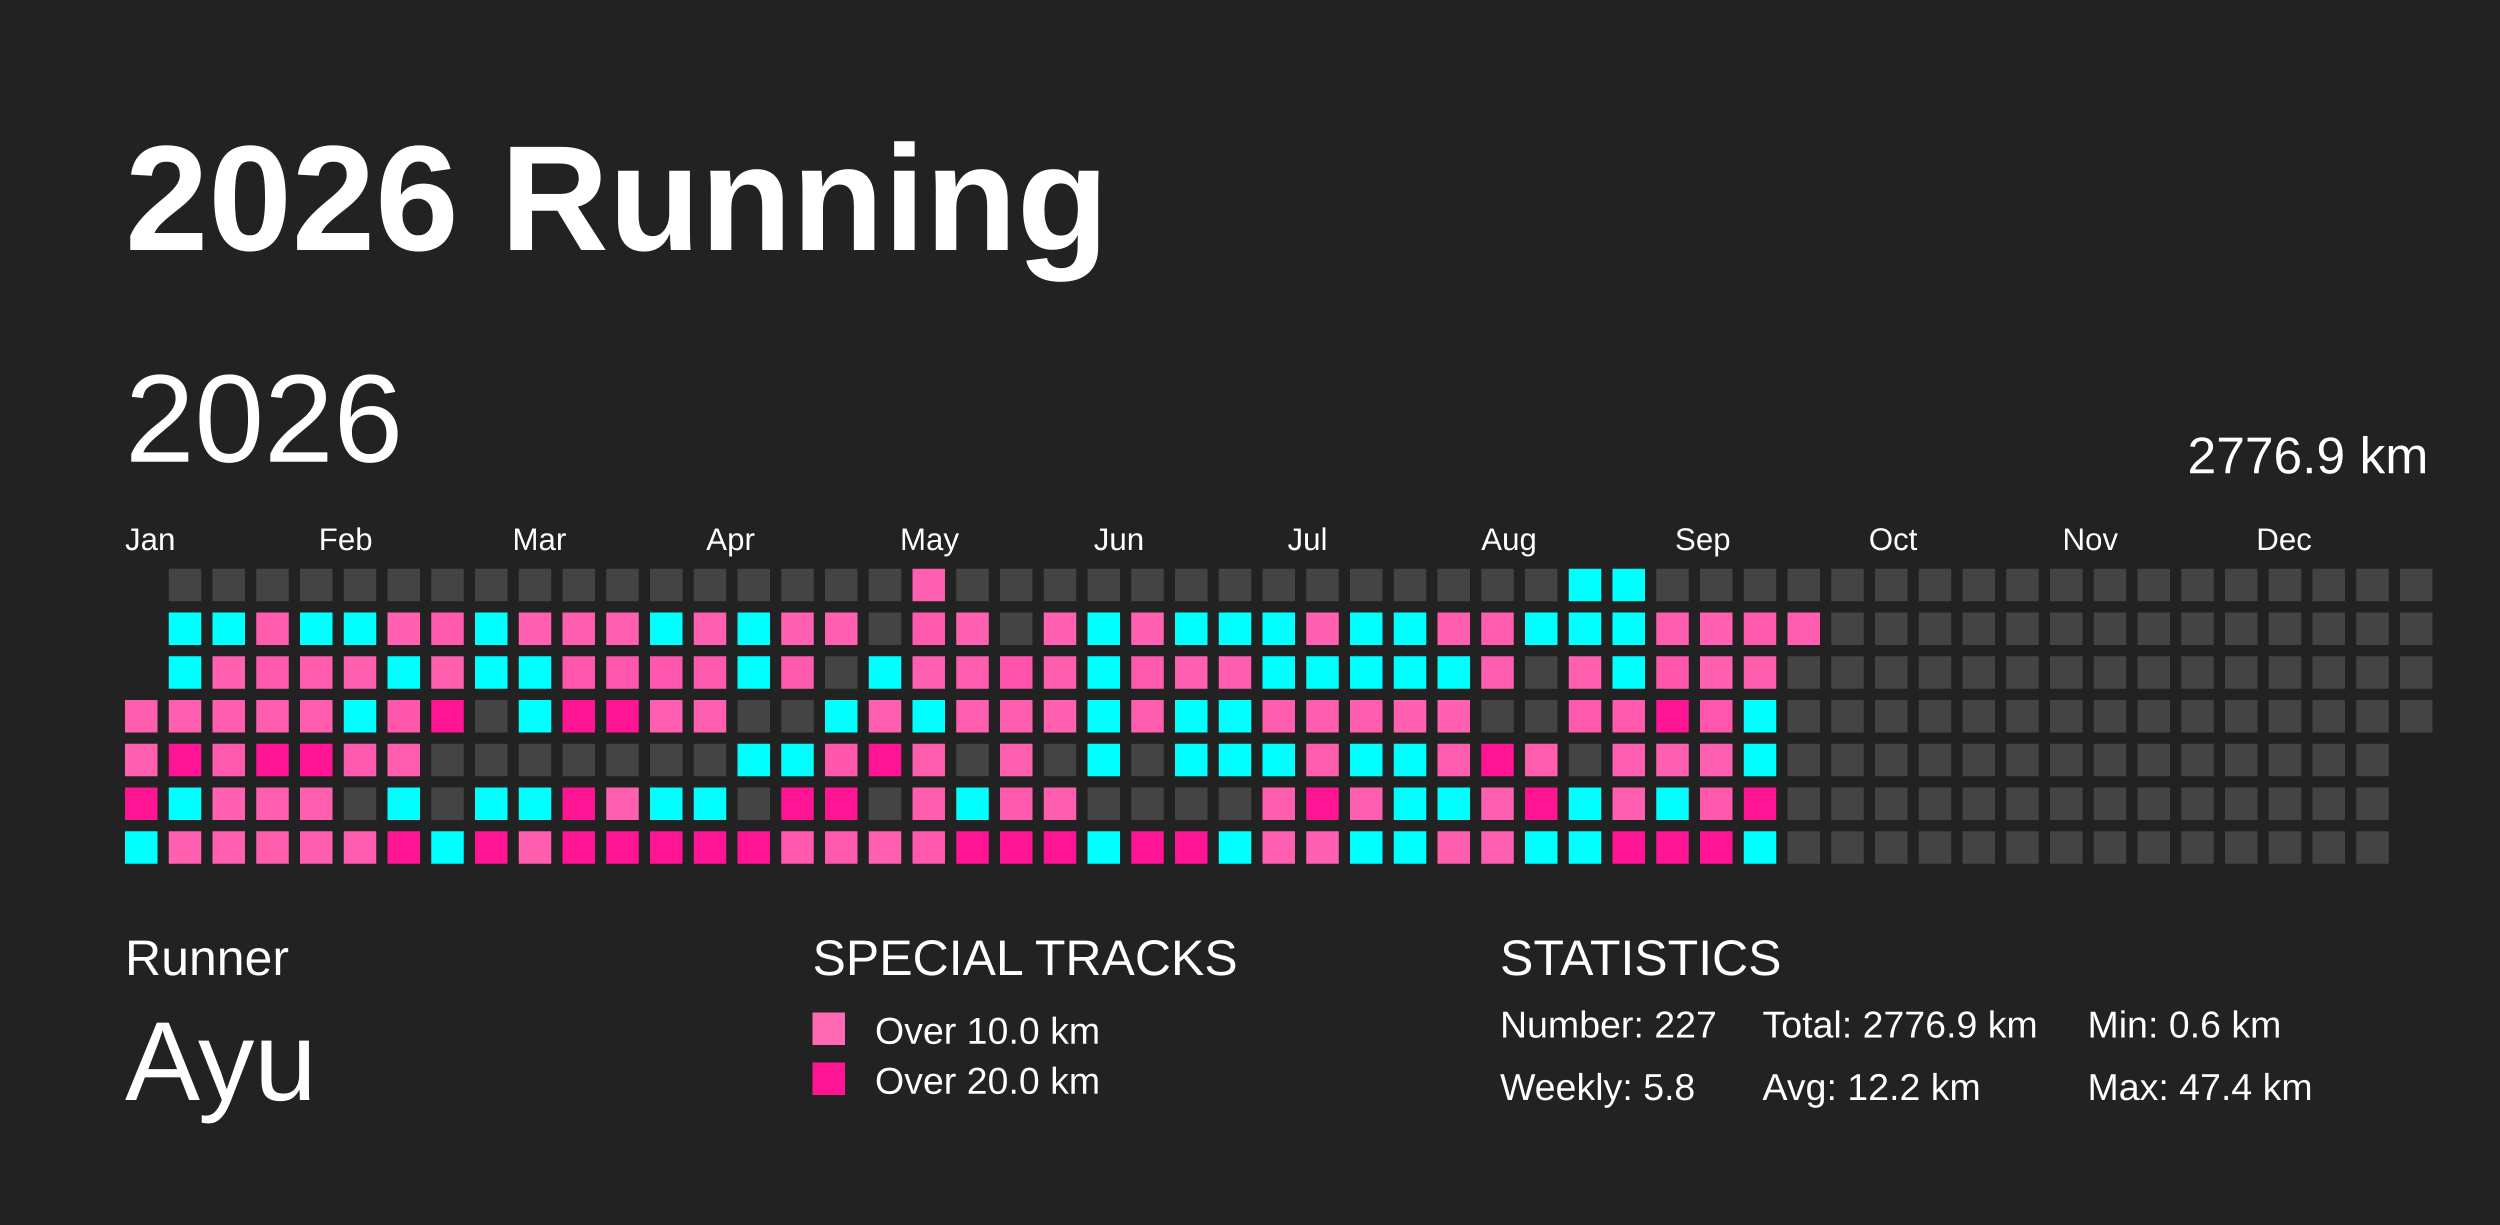
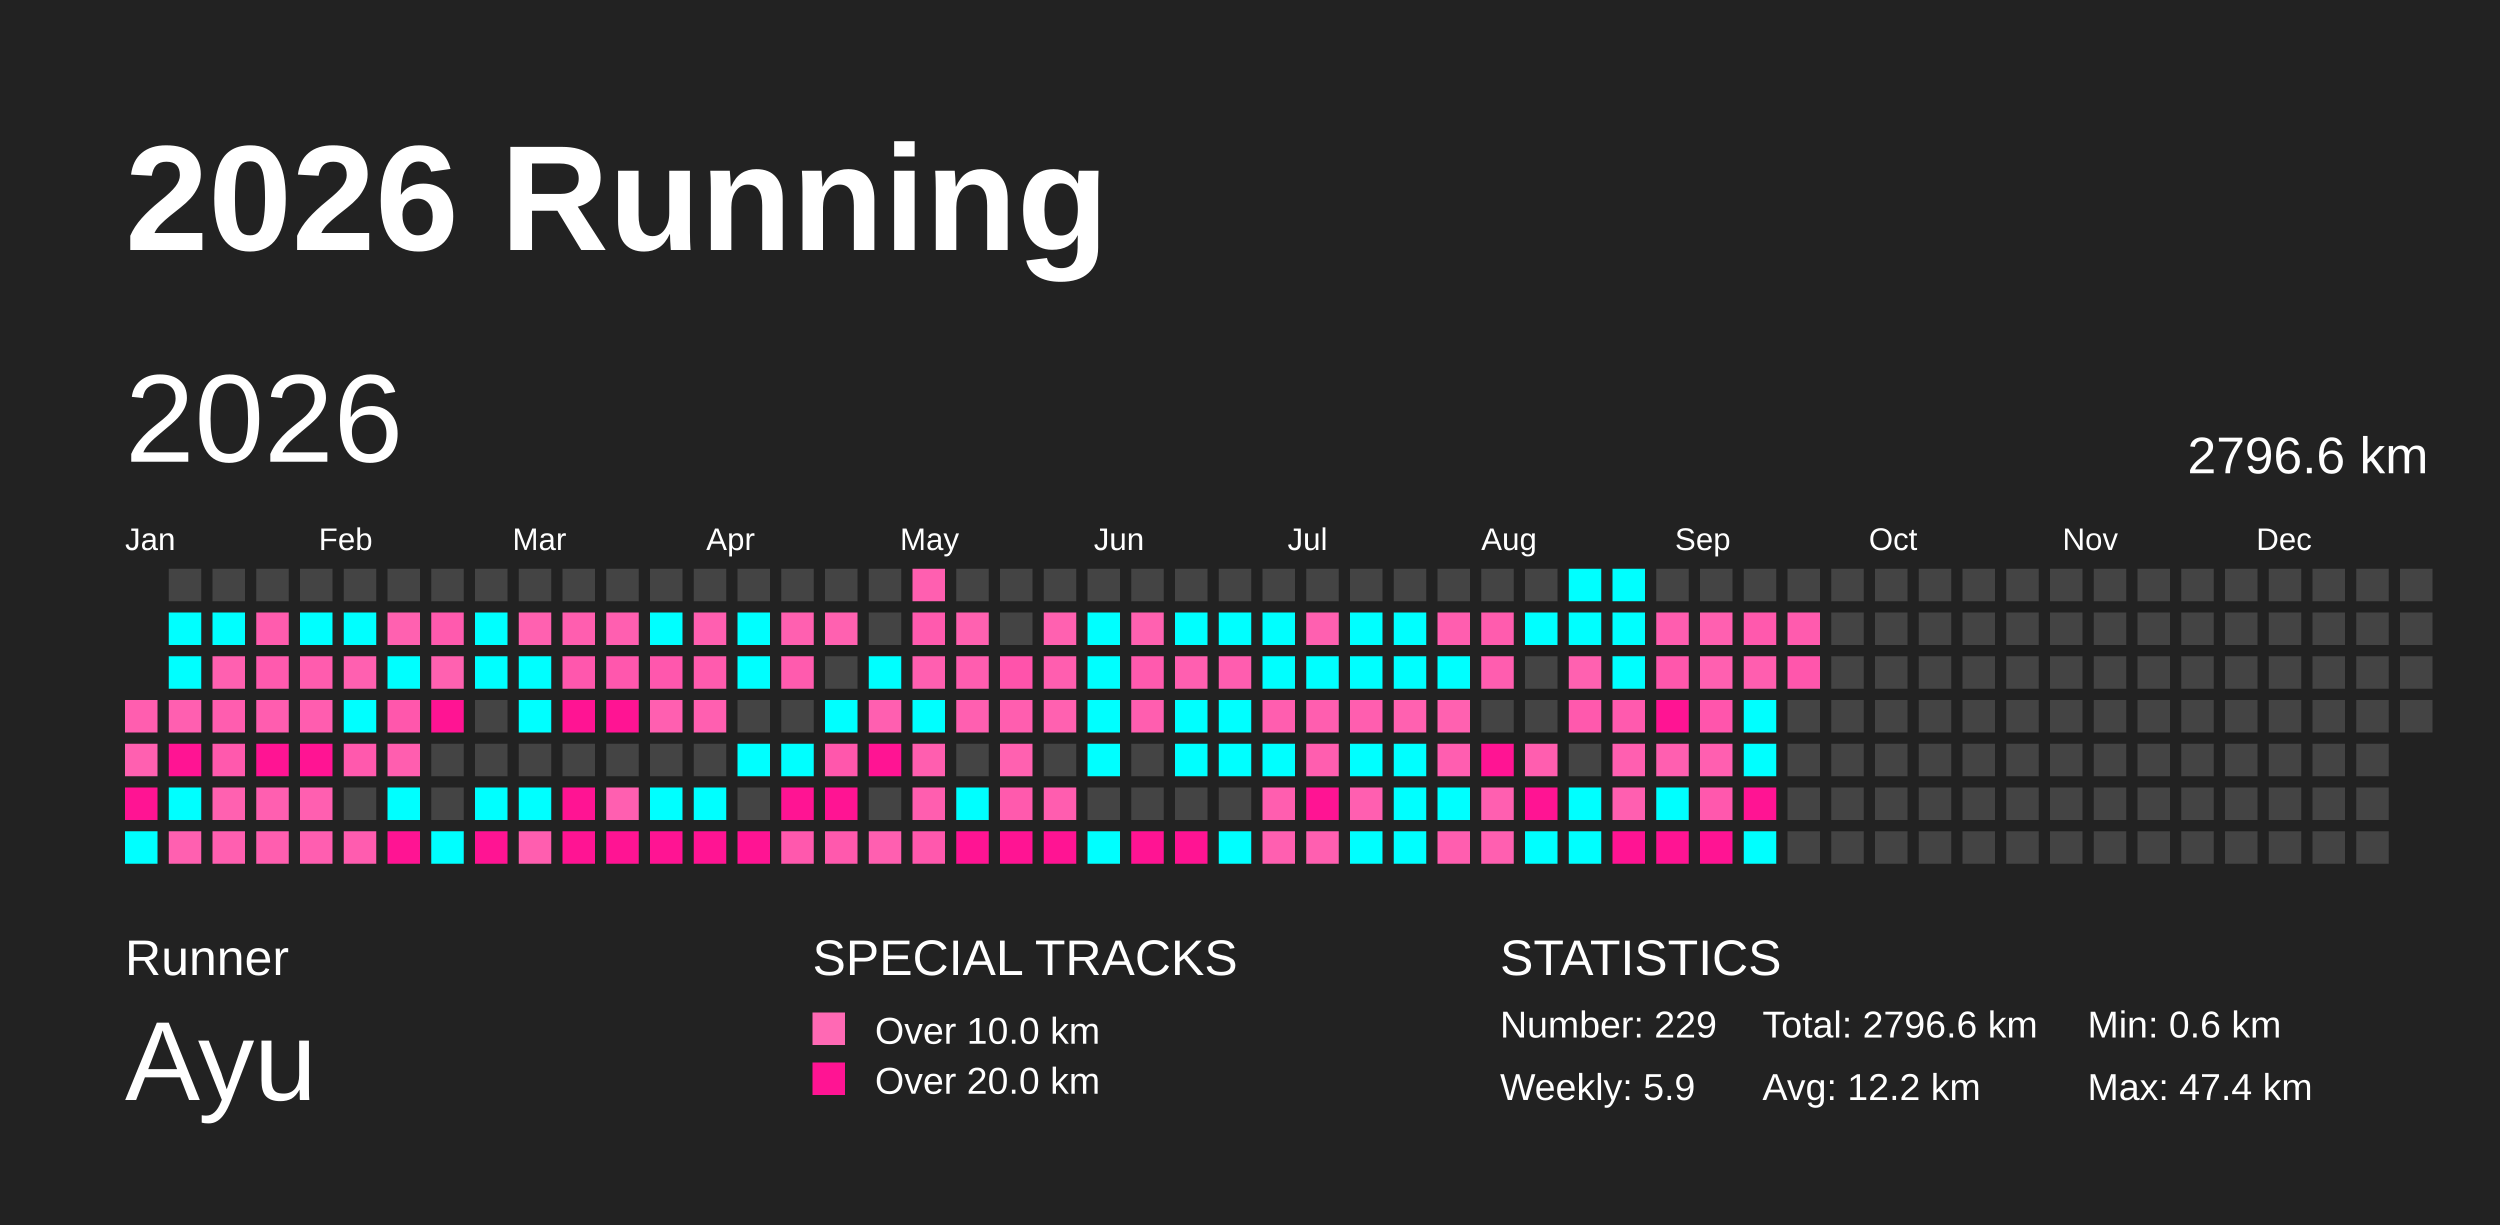
<svg xmlns="http://www.w3.org/2000/svg" baseProfile="full" height="98mm" version="1.1" viewBox="0,0,200,98" width="200mm">
  <defs />
  <rect fill="#222222" height="98" width="200" x="0" y="0" />
  <text fill="#FFFFFF" style="font-size:12px; font-family:Arial; font-weight:bold;" x="10" y="20">2026 Running</text>
  <text fill="#FFFFFF" style="font-size:4px; font-family:Arial" x="10" y="78">Runner</text>
  <text fill="#FFFFFF" style="font-size:9px; font-family:Arial" x="10" y="88">Ayu</text>
  <text fill="#FFFFFF" style="font-size:4px; font-family:Arial" x="65" y="78">SPECIAL TRACKS</text>
  <rect fill="#ff69b4" height="2.6" width="2.6" x="65" y="81" />
  <text fill="#FFFFFF" style="font-size:3px; font-family:Arial" x="70" y="83.5">Over 10.0 km</text>
  <rect fill="#ff1493" height="2.6" width="2.6" x="65" y="85" />
  <text fill="#FFFFFF" style="font-size:3px; font-family:Arial" x="70" y="87.5">Over 20.0 km</text>
  <text fill="#FFFFFF" style="font-size:4px; font-family:Arial" x="120" y="78">STATISTICS</text>
-   <text fill="#FFFFFF" style="font-size:3px; font-family:Arial" x="120" y="83">Number: 227</text>
-   <text fill="#FFFFFF" style="font-size:3px; font-family:Arial" x="120" y="88">Weekly: 5.8</text>
-   <text fill="#FFFFFF" style="font-size:3px; font-family:Arial" x="141" y="83">Total: 2776.9 km</text>
+   <text fill="#FFFFFF" style="font-size:3px; font-family:Arial" x="120" y="83">Number: 229</text>
+   <text fill="#FFFFFF" style="font-size:3px; font-family:Arial" x="120" y="88">Weekly: 5.9</text>
+   <text fill="#FFFFFF" style="font-size:3px; font-family:Arial" x="141" y="83">Total: 2796.6 km</text>
  <text fill="#FFFFFF" style="font-size:3px; font-family:Arial" x="141" y="88">Avg: 12.2 km</text>
  <text fill="#FFFFFF" style="font-size:3px; font-family:Arial" x="167" y="83">Min: 0.6 km</text>
  <text fill="#FFFFFF" style="font-size:3px; font-family:Arial" x="167" y="88">Max: 47.4 km</text>
  <text dominant-baseline="hanging" fill="#FFFFFF" style="font-size:10.0px; font-family:Arial;" x="10" y="30">2026</text>
-   <text dominant-baseline="hanging" fill="#FFFFFF" style="font-size:4.125px; font-family:Arial;" x="175" y="35">2776.9 km</text>
+   <text dominant-baseline="hanging" fill="#FFFFFF" style="font-size:4.125px; font-family:Arial;" x="175" y="35">2796.6 km</text>
  <text fill="#FFFFFF" style="font-size:2.5px; font-family:Arial" x="10.0" y="44">Jan</text>
  <text fill="#FFFFFF" style="font-size:2.5px; font-family:Arial" x="25.5" y="44">Feb</text>
  <text fill="#FFFFFF" style="font-size:2.5px; font-family:Arial" x="41.0" y="44">Mar</text>
  <text fill="#FFFFFF" style="font-size:2.5px; font-family:Arial" x="56.5" y="44">Apr</text>
  <text fill="#FFFFFF" style="font-size:2.5px; font-family:Arial" x="72.0" y="44">May</text>
  <text fill="#FFFFFF" style="font-size:2.5px; font-family:Arial" x="87.5" y="44">Jun</text>
  <text fill="#FFFFFF" style="font-size:2.5px; font-family:Arial" x="103.0" y="44">Jul</text>
  <text fill="#FFFFFF" style="font-size:2.5px; font-family:Arial" x="118.5" y="44">Aug</text>
  <text fill="#FFFFFF" style="font-size:2.5px; font-family:Arial" x="134.0" y="44">Sep</text>
  <text fill="#FFFFFF" style="font-size:2.5px; font-family:Arial" x="149.5" y="44">Oct</text>
  <text fill="#FFFFFF" style="font-size:2.5px; font-family:Arial" x="165.0" y="44">Nov</text>
  <text fill="#FFFFFF" style="font-size:2.5px; font-family:Arial" x="180.5" y="44">Dec</text>
  <rect fill="#ff5eaf" height="2.6" width="2.6" x="10.0" y="56.0" />
  <rect fill="#ff60b0" height="2.6" width="2.6" x="10.0" y="59.5" />
  <rect fill="#ff1493" height="2.6" width="2.6" x="10.0" y="63.0" />
  <rect fill="#00ffff" height="2.6" width="2.6" x="10.0" y="66.5" />
  <rect fill="#444444" height="2.6" width="2.6" x="13.5" y="45.5" />
  <rect fill="#00ffff" height="2.6" width="2.6" x="13.5" y="49.0" />
  <rect fill="#00ffff" height="2.6" width="2.6" x="13.5" y="52.5" />
  <rect fill="#ff5fb0" height="2.6" width="2.6" x="13.5" y="56.0" />
  <rect fill="#ff1493" height="2.6" width="2.6" x="13.5" y="59.5" />
  <rect fill="#00ffff" height="2.6" width="2.6" x="13.5" y="63.0" />
  <rect fill="#ff60b0" height="2.6" width="2.6" x="13.5" y="66.5" />
  <rect fill="#444444" height="2.6" width="2.6" x="17.0" y="45.5" />
  <rect fill="#00ffff" height="2.6" width="2.6" x="17.0" y="49.0" />
  <rect fill="#ff60b0" height="2.6" width="2.6" x="17.0" y="52.5" />
  <rect fill="#ff5daf" height="2.6" width="2.6" x="17.0" y="56.0" />
  <rect fill="#ff59ad" height="2.6" width="2.6" x="17.0" y="59.5" />
  <rect fill="#ff61b0" height="2.6" width="2.6" x="17.0" y="63.0" />
  <rect fill="#ff5fb0" height="2.6" width="2.6" x="17.0" y="66.5" />
  <rect fill="#444444" height="2.6" width="2.6" x="20.5" y="45.5" />
  <rect fill="#ff5cae" height="2.6" width="2.6" x="20.5" y="49.0" />
  <rect fill="#ff5aae" height="2.6" width="2.6" x="20.5" y="52.5" />
  <rect fill="#ff5daf" height="2.6" width="2.6" x="20.5" y="56.0" />
  <rect fill="#ff1493" height="2.6" width="2.6" x="20.5" y="59.5" />
  <rect fill="#ff5fb0" height="2.6" width="2.6" x="20.5" y="63.0" />
  <rect fill="#ff5eaf" height="2.6" width="2.6" x="20.5" y="66.5" />
  <rect fill="#444444" height="2.6" width="2.6" x="24.0" y="45.5" />
  <rect fill="#00ffff" height="2.6" width="2.6" x="24.0" y="49.0" />
  <rect fill="#ff5cae" height="2.6" width="2.6" x="24.0" y="52.5" />
  <rect fill="#ff5daf" height="2.6" width="2.6" x="24.0" y="56.0" />
  <rect fill="#ff1493" height="2.6" width="2.6" x="24.0" y="59.5" />
  <rect fill="#ff5fb0" height="2.6" width="2.6" x="24.0" y="63.0" />
  <rect fill="#ff5eb0" height="2.6" width="2.6" x="24.0" y="66.5" />
  <rect fill="#444444" height="2.6" width="2.6" x="27.5" y="45.5" />
  <rect fill="#00ffff" height="2.6" width="2.6" x="27.5" y="49.0" />
  <rect fill="#ff60b0" height="2.6" width="2.6" x="27.5" y="52.5" />
  <rect fill="#00ffff" height="2.6" width="2.6" x="27.5" y="56.0" />
  <rect fill="#ff59ad" height="2.6" width="2.6" x="27.5" y="59.5" />
  <rect fill="#444444" height="2.6" width="2.6" x="27.5" y="63.0" />
  <rect fill="#ff5caf" height="2.6" width="2.6" x="27.5" y="66.5" />
  <rect fill="#444444" height="2.6" width="2.6" x="31.0" y="45.5" />
  <rect fill="#ff61b0" height="2.6" width="2.6" x="31.0" y="49.0" />
  <rect fill="#00ffff" height="2.6" width="2.6" x="31.0" y="52.5" />
  <rect fill="#ff57ac" height="2.6" width="2.6" x="31.0" y="56.0" />
  <rect fill="#ff5eaf" height="2.6" width="2.6" x="31.0" y="59.5" />
  <rect fill="#00ffff" height="2.6" width="2.6" x="31.0" y="63.0" />
  <rect fill="#ff1493" height="2.6" width="2.6" x="31.0" y="66.5" />
  <rect fill="#444444" height="2.6" width="2.6" x="34.5" y="45.5" />
  <rect fill="#ff5aae" height="2.6" width="2.6" x="34.5" y="49.0" />
  <rect fill="#ff61b0" height="2.6" width="2.6" x="34.5" y="52.5" />
  <rect fill="#ff1493" height="2.6" width="2.6" x="34.5" y="56.0" />
  <rect fill="#444444" height="2.6" width="2.6" x="34.5" y="59.5" />
  <rect fill="#444444" height="2.6" width="2.6" x="34.5" y="63.0" />
  <rect fill="#00ffff" height="2.6" width="2.6" x="34.5" y="66.5" />
  <rect fill="#444444" height="2.6" width="2.6" x="38.0" y="45.5" />
  <rect fill="#00ffff" height="2.6" width="2.6" x="38.0" y="49.0" />
  <rect fill="#00ffff" height="2.6" width="2.6" x="38.0" y="52.5" />
  <rect fill="#444444" height="2.6" width="2.6" x="38.0" y="56.0" />
  <rect fill="#444444" height="2.6" width="2.6" x="38.0" y="59.5" />
  <rect fill="#00ffff" height="2.6" width="2.6" x="38.0" y="63.0" />
  <rect fill="#ff1493" height="2.6" width="2.6" x="38.0" y="66.5" />
  <rect fill="#444444" height="2.6" width="2.6" x="41.5" y="45.5" />
  <rect fill="#ff61b0" height="2.6" width="2.6" x="41.5" y="49.0" />
  <rect fill="#00ffff" height="2.6" width="2.6" x="41.5" y="52.5" />
  <rect fill="#00ffff" height="2.6" width="2.6" x="41.5" y="56.0" />
  <rect fill="#444444" height="2.6" width="2.6" x="41.5" y="59.5" />
  <rect fill="#00ffff" height="2.6" width="2.6" x="41.5" y="63.0" />
  <rect fill="#ff5eaf" height="2.6" width="2.6" x="41.5" y="66.5" />
  <rect fill="#444444" height="2.6" width="2.6" x="45.0" y="45.5" />
  <rect fill="#ff5eaf" height="2.6" width="2.6" x="45.0" y="49.0" />
  <rect fill="#ff57ad" height="2.6" width="2.6" x="45.0" y="52.5" />
  <rect fill="#ff1493" height="2.6" width="2.6" x="45.0" y="56.0" />
  <rect fill="#444444" height="2.6" width="2.6" x="45.0" y="59.5" />
  <rect fill="#ff1493" height="2.6" width="2.6" x="45.0" y="63.0" />
  <rect fill="#ff1493" height="2.6" width="2.6" x="45.0" y="66.5" />
  <rect fill="#444444" height="2.6" width="2.6" x="48.5" y="45.5" />
  <rect fill="#ff5fb0" height="2.6" width="2.6" x="48.5" y="49.0" />
  <rect fill="#ff57ad" height="2.6" width="2.6" x="48.5" y="52.5" />
  <rect fill="#ff1493" height="2.6" width="2.6" x="48.5" y="56.0" />
  <rect fill="#444444" height="2.6" width="2.6" x="48.5" y="59.5" />
  <rect fill="#ff5fb0" height="2.6" width="2.6" x="48.5" y="63.0" />
  <rect fill="#ff1493" height="2.6" width="2.6" x="48.5" y="66.5" />
  <rect fill="#444444" height="2.6" width="2.6" x="52.0" y="45.5" />
  <rect fill="#00ffff" height="2.6" width="2.6" x="52.0" y="49.0" />
  <rect fill="#ff57ad" height="2.6" width="2.6" x="52.0" y="52.5" />
  <rect fill="#ff5fb0" height="2.6" width="2.6" x="52.0" y="56.0" />
  <rect fill="#444444" height="2.6" width="2.6" x="52.0" y="59.5" />
  <rect fill="#00ffff" height="2.6" width="2.6" x="52.0" y="63.0" />
  <rect fill="#ff1493" height="2.6" width="2.6" x="52.0" y="66.5" />
  <rect fill="#444444" height="2.6" width="2.6" x="55.5" y="45.5" />
  <rect fill="#ff5fb0" height="2.6" width="2.6" x="55.5" y="49.0" />
  <rect fill="#ff5bae" height="2.6" width="2.6" x="55.5" y="52.5" />
  <rect fill="#ff5fb0" height="2.6" width="2.6" x="55.5" y="56.0" />
  <rect fill="#444444" height="2.6" width="2.6" x="55.5" y="59.5" />
  <rect fill="#00ffff" height="2.6" width="2.6" x="55.5" y="63.0" />
  <rect fill="#ff1493" height="2.6" width="2.6" x="55.5" y="66.5" />
  <rect fill="#444444" height="2.6" width="2.6" x="59.0" y="45.5" />
  <rect fill="#00ffff" height="2.6" width="2.6" x="59.0" y="49.0" />
  <rect fill="#00ffff" height="2.6" width="2.6" x="59.0" y="52.5" />
  <rect fill="#444444" height="2.6" width="2.6" x="59.0" y="56.0" />
  <rect fill="#00ffff" height="2.6" width="2.6" x="59.0" y="59.5" />
  <rect fill="#444444" height="2.6" width="2.6" x="59.0" y="63.0" />
  <rect fill="#ff1493" height="2.6" width="2.6" x="59.0" y="66.5" />
  <rect fill="#444444" height="2.6" width="2.6" x="62.5" y="45.5" />
  <rect fill="#ff60b0" height="2.6" width="2.6" x="62.5" y="49.0" />
  <rect fill="#ff5bae" height="2.6" width="2.6" x="62.5" y="52.5" />
  <rect fill="#444444" height="2.6" width="2.6" x="62.5" y="56.0" />
  <rect fill="#00ffff" height="2.6" width="2.6" x="62.5" y="59.5" />
  <rect fill="#ff1493" height="2.6" width="2.6" x="62.5" y="63.0" />
  <rect fill="#ff58ad" height="2.6" width="2.6" x="62.5" y="66.5" />
  <rect fill="#444444" height="2.6" width="2.6" x="66.0" y="45.5" />
  <rect fill="#ff61b0" height="2.6" width="2.6" x="66.0" y="49.0" />
  <rect fill="#444444" height="2.6" width="2.6" x="66.0" y="52.5" />
  <rect fill="#00ffff" height="2.6" width="2.6" x="66.0" y="56.0" />
  <rect fill="#ff57ac" height="2.6" width="2.6" x="66.0" y="59.5" />
  <rect fill="#ff1493" height="2.6" width="2.6" x="66.0" y="63.0" />
  <rect fill="#ff59ad" height="2.6" width="2.6" x="66.0" y="66.5" />
  <rect fill="#444444" height="2.6" width="2.6" x="69.5" y="45.5" />
  <rect fill="#444444" height="2.6" width="2.6" x="69.5" y="49.0" />
  <rect fill="#00ffff" height="2.6" width="2.6" x="69.5" y="52.5" />
  <rect fill="#ff5fb0" height="2.6" width="2.6" x="69.5" y="56.0" />
  <rect fill="#ff1493" height="2.6" width="2.6" x="69.5" y="59.5" />
  <rect fill="#444444" height="2.6" width="2.6" x="69.5" y="63.0" />
  <rect fill="#ff5fb0" height="2.6" width="2.6" x="69.5" y="66.5" />
  <rect fill="#ff5fb0" height="2.6" width="2.6" x="73.0" y="45.5" />
  <rect fill="#ff5aae" height="2.6" width="2.6" x="73.0" y="49.0" />
  <rect fill="#ff5fb0" height="2.6" width="2.6" x="73.0" y="52.5" />
  <rect fill="#00ffff" height="2.6" width="2.6" x="73.0" y="56.0" />
  <rect fill="#ff5eaf" height="2.6" width="2.6" x="73.0" y="59.5" />
  <rect fill="#ff5eaf" height="2.6" width="2.6" x="73.0" y="63.0" />
  <rect fill="#ff58ad" height="2.6" width="2.6" x="73.0" y="66.5" />
  <rect fill="#444444" height="2.6" width="2.6" x="76.5" y="45.5" />
  <rect fill="#ff61b0" height="2.6" width="2.6" x="76.5" y="49.0" />
  <rect fill="#ff5daf" height="2.6" width="2.6" x="76.5" y="52.5" />
  <rect fill="#ff5fb0" height="2.6" width="2.6" x="76.5" y="56.0" />
  <rect fill="#444444" height="2.6" width="2.6" x="76.5" y="59.5" />
  <rect fill="#00ffff" height="2.6" width="2.6" x="76.5" y="63.0" />
  <rect fill="#ff1493" height="2.6" width="2.6" x="76.5" y="66.5" />
  <rect fill="#444444" height="2.6" width="2.6" x="80.0" y="45.5" />
  <rect fill="#444444" height="2.6" width="2.6" x="80.0" y="49.0" />
  <rect fill="#ff53ab" height="2.6" width="2.6" x="80.0" y="52.5" />
  <rect fill="#ff5eaf" height="2.6" width="2.6" x="80.0" y="56.0" />
  <rect fill="#ff61b0" height="2.6" width="2.6" x="80.0" y="59.5" />
  <rect fill="#ff5aad" height="2.6" width="2.6" x="80.0" y="63.0" />
  <rect fill="#ff1493" height="2.6" width="2.6" x="80.0" y="66.5" />
  <rect fill="#444444" height="2.6" width="2.6" x="83.5" y="45.5" />
  <rect fill="#ff61b0" height="2.6" width="2.6" x="83.5" y="49.0" />
  <rect fill="#ff5eaf" height="2.6" width="2.6" x="83.5" y="52.5" />
  <rect fill="#ff61b0" height="2.6" width="2.6" x="83.5" y="56.0" />
  <rect fill="#444444" height="2.6" width="2.6" x="83.5" y="59.5" />
  <rect fill="#ff5daf" height="2.6" width="2.6" x="83.5" y="63.0" />
  <rect fill="#ff1493" height="2.6" width="2.6" x="83.5" y="66.5" />
  <rect fill="#444444" height="2.6" width="2.6" x="87.0" y="45.5" />
  <rect fill="#00ffff" height="2.6" width="2.6" x="87.0" y="49.0" />
  <rect fill="#00ffff" height="2.6" width="2.6" x="87.0" y="52.5" />
  <rect fill="#00ffff" height="2.6" width="2.6" x="87.0" y="56.0" />
  <rect fill="#00ffff" height="2.6" width="2.6" x="87.0" y="59.5" />
  <rect fill="#444444" height="2.6" width="2.6" x="87.0" y="63.0" />
  <rect fill="#00ffff" height="2.6" width="2.6" x="87.0" y="66.5" />
  <rect fill="#444444" height="2.6" width="2.6" x="90.5" y="45.5" />
  <rect fill="#ff61b0" height="2.6" width="2.6" x="90.5" y="49.0" />
  <rect fill="#ff5aae" height="2.6" width="2.6" x="90.5" y="52.5" />
  <rect fill="#ff5eaf" height="2.6" width="2.6" x="90.5" y="56.0" />
  <rect fill="#444444" height="2.6" width="2.6" x="90.5" y="59.5" />
  <rect fill="#444444" height="2.6" width="2.6" x="90.5" y="63.0" />
  <rect fill="#ff1493" height="2.6" width="2.6" x="90.5" y="66.5" />
  <rect fill="#444444" height="2.6" width="2.6" x="94.0" y="45.5" />
  <rect fill="#00ffff" height="2.6" width="2.6" x="94.0" y="49.0" />
  <rect fill="#ff5fb0" height="2.6" width="2.6" x="94.0" y="52.5" />
  <rect fill="#00ffff" height="2.6" width="2.6" x="94.0" y="56.0" />
  <rect fill="#00ffff" height="2.6" width="2.6" x="94.0" y="59.5" />
  <rect fill="#444444" height="2.6" width="2.6" x="94.0" y="63.0" />
  <rect fill="#ff1493" height="2.6" width="2.6" x="94.0" y="66.5" />
  <rect fill="#444444" height="2.6" width="2.6" x="97.5" y="45.5" />
  <rect fill="#00ffff" height="2.6" width="2.6" x="97.5" y="49.0" />
  <rect fill="#ff5daf" height="2.6" width="2.6" x="97.5" y="52.5" />
  <rect fill="#00ffff" height="2.6" width="2.6" x="97.5" y="56.0" />
  <rect fill="#00ffff" height="2.6" width="2.6" x="97.5" y="59.5" />
  <rect fill="#444444" height="2.6" width="2.6" x="97.5" y="63.0" />
  <rect fill="#00ffff" height="2.6" width="2.6" x="97.5" y="66.5" />
  <rect fill="#444444" height="2.6" width="2.6" x="101.0" y="45.5" />
  <rect fill="#00ffff" height="2.6" width="2.6" x="101.0" y="49.0" />
  <rect fill="#00ffff" height="2.6" width="2.6" x="101.0" y="52.5" />
  <rect fill="#ff5eaf" height="2.6" width="2.6" x="101.0" y="56.0" />
  <rect fill="#00ffff" height="2.6" width="2.6" x="101.0" y="59.5" />
  <rect fill="#ff5eaf" height="2.6" width="2.6" x="101.0" y="63.0" />
  <rect fill="#ff5fb0" height="2.6" width="2.6" x="101.0" y="66.5" />
  <rect fill="#444444" height="2.6" width="2.6" x="104.5" y="45.5" />
  <rect fill="#ff60b0" height="2.6" width="2.6" x="104.5" y="49.0" />
  <rect fill="#00ffff" height="2.6" width="2.6" x="104.5" y="52.5" />
  <rect fill="#ff5eaf" height="2.6" width="2.6" x="104.5" y="56.0" />
  <rect fill="#ff5eaf" height="2.6" width="2.6" x="104.5" y="59.5" />
  <rect fill="#ff1493" height="2.6" width="2.6" x="104.5" y="63.0" />
  <rect fill="#ff5fb0" height="2.6" width="2.6" x="104.5" y="66.5" />
  <rect fill="#444444" height="2.6" width="2.6" x="108.0" y="45.5" />
  <rect fill="#00ffff" height="2.6" width="2.6" x="108.0" y="49.0" />
  <rect fill="#00ffff" height="2.6" width="2.6" x="108.0" y="52.5" />
  <rect fill="#ff5eaf" height="2.6" width="2.6" x="108.0" y="56.0" />
  <rect fill="#00ffff" height="2.6" width="2.6" x="108.0" y="59.5" />
  <rect fill="#ff5fb0" height="2.6" width="2.6" x="108.0" y="63.0" />
  <rect fill="#00ffff" height="2.6" width="2.6" x="108.0" y="66.5" />
  <rect fill="#444444" height="2.6" width="2.6" x="111.5" y="45.5" />
  <rect fill="#00ffff" height="2.6" width="2.6" x="111.5" y="49.0" />
  <rect fill="#00ffff" height="2.6" width="2.6" x="111.5" y="52.5" />
  <rect fill="#ff61b0" height="2.6" width="2.6" x="111.5" y="56.0" />
  <rect fill="#00ffff" height="2.6" width="2.6" x="111.5" y="59.5" />
  <rect fill="#00ffff" height="2.6" width="2.6" x="111.5" y="63.0" />
  <rect fill="#00ffff" height="2.6" width="2.6" x="111.5" y="66.5" />
  <rect fill="#444444" height="2.6" width="2.6" x="115.0" y="45.5" />
  <rect fill="#ff5eaf" height="2.6" width="2.6" x="115.0" y="49.0" />
  <rect fill="#00ffff" height="2.6" width="2.6" x="115.0" y="52.5" />
  <rect fill="#ff61b0" height="2.6" width="2.6" x="115.0" y="56.0" />
  <rect fill="#ff5eb0" height="2.6" width="2.6" x="115.0" y="59.5" />
  <rect fill="#00ffff" height="2.6" width="2.6" x="115.0" y="63.0" />
  <rect fill="#ff5eaf" height="2.6" width="2.6" x="115.0" y="66.5" />
  <rect fill="#444444" height="2.6" width="2.6" x="118.5" y="45.5" />
  <rect fill="#ff5cae" height="2.6" width="2.6" x="118.5" y="49.0" />
  <rect fill="#ff5daf" height="2.6" width="2.6" x="118.5" y="52.5" />
  <rect fill="#444444" height="2.6" width="2.6" x="118.5" y="56.0" />
  <rect fill="#ff1493" height="2.6" width="2.6" x="118.5" y="59.5" />
  <rect fill="#ff5fb0" height="2.6" width="2.6" x="118.5" y="63.0" />
  <rect fill="#ff5fb0" height="2.6" width="2.6" x="118.5" y="66.5" />
  <rect fill="#444444" height="2.6" width="2.6" x="122.0" y="45.5" />
  <rect fill="#00ffff" height="2.6" width="2.6" x="122.0" y="49.0" />
  <rect fill="#444444" height="2.6" width="2.6" x="122.0" y="52.5" />
  <rect fill="#444444" height="2.6" width="2.6" x="122.0" y="56.0" />
  <rect fill="#ff5eaf" height="2.6" width="2.6" x="122.0" y="59.5" />
  <rect fill="#ff1493" height="2.6" width="2.6" x="122.0" y="63.0" />
  <rect fill="#00ffff" height="2.6" width="2.6" x="122.0" y="66.5" />
  <rect fill="#00ffff" height="2.6" width="2.6" x="125.5" y="45.5" />
  <rect fill="#00ffff" height="2.6" width="2.6" x="125.5" y="49.0" />
  <rect fill="#ff61b0" height="2.6" width="2.6" x="125.5" y="52.5" />
  <rect fill="#ff59ad" height="2.6" width="2.6" x="125.5" y="56.0" />
  <rect fill="#444444" height="2.6" width="2.6" x="125.5" y="59.5" />
  <rect fill="#00ffff" height="2.6" width="2.6" x="125.5" y="63.0" />
  <rect fill="#00ffff" height="2.6" width="2.6" x="125.5" y="66.5" />
  <rect fill="#00ffff" height="2.6" width="2.6" x="129.0" y="45.5" />
  <rect fill="#00ffff" height="2.6" width="2.6" x="129.0" y="49.0" />
  <rect fill="#00ffff" height="2.6" width="2.6" x="129.0" y="52.5" />
  <rect fill="#ff5aae" height="2.6" width="2.6" x="129.0" y="56.0" />
  <rect fill="#ff5fb0" height="2.6" width="2.6" x="129.0" y="59.5" />
  <rect fill="#ff5fb0" height="2.6" width="2.6" x="129.0" y="63.0" />
  <rect fill="#ff1493" height="2.6" width="2.6" x="129.0" y="66.5" />
  <rect fill="#444444" height="2.6" width="2.6" x="132.5" y="45.5" />
  <rect fill="#ff5daf" height="2.6" width="2.6" x="132.5" y="49.0" />
  <rect fill="#ff57ac" height="2.6" width="2.6" x="132.5" y="52.5" />
  <rect fill="#ff1493" height="2.6" width="2.6" x="132.5" y="56.0" />
  <rect fill="#ff5fb0" height="2.6" width="2.6" x="132.5" y="59.5" />
  <rect fill="#00ffff" height="2.6" width="2.6" x="132.5" y="63.0" />
  <rect fill="#ff1493" height="2.6" width="2.6" x="132.5" y="66.5" />
  <rect fill="#444444" height="2.6" width="2.6" x="136.0" y="45.5" />
  <rect fill="#ff60b0" height="2.6" width="2.6" x="136.0" y="49.0" />
  <rect fill="#ff60b0" height="2.6" width="2.6" x="136.0" y="52.5" />
  <rect fill="#ff55ac" height="2.6" width="2.6" x="136.0" y="56.0" />
  <rect fill="#ff5fb0" height="2.6" width="2.6" x="136.0" y="59.5" />
  <rect fill="#ff58ad" height="2.6" width="2.6" x="136.0" y="63.0" />
  <rect fill="#ff1493" height="2.6" width="2.6" x="136.0" y="66.5" />
  <rect fill="#444444" height="2.6" width="2.6" x="139.5" y="45.5" />
  <rect fill="#ff59ad" height="2.6" width="2.6" x="139.5" y="49.0" />
  <rect fill="#ff5eaf" height="2.6" width="2.6" x="139.5" y="52.5" />
  <rect fill="#00ffff" height="2.6" width="2.6" x="139.5" y="56.0" />
  <rect fill="#00ffff" height="2.6" width="2.6" x="139.5" y="59.5" />
  <rect fill="#ff1493" height="2.6" width="2.6" x="139.5" y="63.0" />
  <rect fill="#00ffff" height="2.6" width="2.6" x="139.5" y="66.5" />
  <rect fill="#444444" height="2.6" width="2.6" x="143.0" y="45.5" />
-   <rect fill="#ff5daf" height="2.6" width="2.6" x="143.0" y="49.0" />
-   <rect fill="#444444" height="2.6" width="2.6" x="143.0" y="52.5" />
+   <rect fill="#ff5bae" height="2.6" width="2.6" x="143.0" y="49.0" />
+   <rect fill="#ff56ac" height="2.6" width="2.6" x="143.0" y="52.5" />
  <rect fill="#444444" height="2.6" width="2.6" x="143.0" y="56.0" />
  <rect fill="#444444" height="2.6" width="2.6" x="143.0" y="59.5" />
  <rect fill="#444444" height="2.6" width="2.6" x="143.0" y="63.0" />
  <rect fill="#444444" height="2.6" width="2.6" x="143.0" y="66.5" />
  <rect fill="#444444" height="2.6" width="2.6" x="146.5" y="45.5" />
  <rect fill="#444444" height="2.6" width="2.6" x="146.5" y="49.0" />
  <rect fill="#444444" height="2.6" width="2.6" x="146.5" y="52.5" />
  <rect fill="#444444" height="2.6" width="2.6" x="146.5" y="56.0" />
  <rect fill="#444444" height="2.6" width="2.6" x="146.5" y="59.5" />
  <rect fill="#444444" height="2.6" width="2.6" x="146.5" y="63.0" />
  <rect fill="#444444" height="2.6" width="2.6" x="146.5" y="66.5" />
  <rect fill="#444444" height="2.6" width="2.6" x="150.0" y="45.5" />
  <rect fill="#444444" height="2.6" width="2.6" x="150.0" y="49.0" />
  <rect fill="#444444" height="2.6" width="2.6" x="150.0" y="52.5" />
  <rect fill="#444444" height="2.6" width="2.6" x="150.0" y="56.0" />
  <rect fill="#444444" height="2.6" width="2.6" x="150.0" y="59.5" />
  <rect fill="#444444" height="2.6" width="2.6" x="150.0" y="63.0" />
  <rect fill="#444444" height="2.6" width="2.6" x="150.0" y="66.5" />
  <rect fill="#444444" height="2.6" width="2.6" x="153.5" y="45.5" />
  <rect fill="#444444" height="2.6" width="2.6" x="153.5" y="49.0" />
  <rect fill="#444444" height="2.6" width="2.6" x="153.5" y="52.5" />
  <rect fill="#444444" height="2.6" width="2.6" x="153.5" y="56.0" />
  <rect fill="#444444" height="2.6" width="2.6" x="153.5" y="59.5" />
  <rect fill="#444444" height="2.6" width="2.6" x="153.5" y="63.0" />
  <rect fill="#444444" height="2.6" width="2.6" x="153.5" y="66.5" />
  <rect fill="#444444" height="2.6" width="2.6" x="157.0" y="45.5" />
  <rect fill="#444444" height="2.6" width="2.6" x="157.0" y="49.0" />
  <rect fill="#444444" height="2.6" width="2.6" x="157.0" y="52.5" />
  <rect fill="#444444" height="2.6" width="2.6" x="157.0" y="56.0" />
  <rect fill="#444444" height="2.6" width="2.6" x="157.0" y="59.5" />
  <rect fill="#444444" height="2.6" width="2.6" x="157.0" y="63.0" />
  <rect fill="#444444" height="2.6" width="2.6" x="157.0" y="66.5" />
  <rect fill="#444444" height="2.6" width="2.6" x="160.5" y="45.5" />
  <rect fill="#444444" height="2.6" width="2.6" x="160.5" y="49.0" />
  <rect fill="#444444" height="2.6" width="2.6" x="160.5" y="52.5" />
  <rect fill="#444444" height="2.6" width="2.6" x="160.5" y="56.0" />
  <rect fill="#444444" height="2.6" width="2.6" x="160.5" y="59.5" />
  <rect fill="#444444" height="2.6" width="2.6" x="160.5" y="63.0" />
  <rect fill="#444444" height="2.6" width="2.6" x="160.5" y="66.5" />
  <rect fill="#444444" height="2.6" width="2.6" x="164.0" y="45.5" />
  <rect fill="#444444" height="2.6" width="2.6" x="164.0" y="49.0" />
  <rect fill="#444444" height="2.6" width="2.6" x="164.0" y="52.5" />
  <rect fill="#444444" height="2.6" width="2.6" x="164.0" y="56.0" />
  <rect fill="#444444" height="2.6" width="2.6" x="164.0" y="59.5" />
  <rect fill="#444444" height="2.6" width="2.6" x="164.0" y="63.0" />
  <rect fill="#444444" height="2.6" width="2.6" x="164.0" y="66.5" />
  <rect fill="#444444" height="2.6" width="2.6" x="167.5" y="45.5" />
  <rect fill="#444444" height="2.6" width="2.6" x="167.5" y="49.0" />
  <rect fill="#444444" height="2.6" width="2.6" x="167.5" y="52.5" />
  <rect fill="#444444" height="2.6" width="2.6" x="167.5" y="56.0" />
  <rect fill="#444444" height="2.6" width="2.6" x="167.5" y="59.5" />
  <rect fill="#444444" height="2.6" width="2.6" x="167.5" y="63.0" />
  <rect fill="#444444" height="2.6" width="2.6" x="167.5" y="66.5" />
  <rect fill="#444444" height="2.6" width="2.6" x="171.0" y="45.5" />
  <rect fill="#444444" height="2.6" width="2.6" x="171.0" y="49.0" />
  <rect fill="#444444" height="2.6" width="2.6" x="171.0" y="52.5" />
  <rect fill="#444444" height="2.6" width="2.6" x="171.0" y="56.0" />
  <rect fill="#444444" height="2.6" width="2.6" x="171.0" y="59.5" />
  <rect fill="#444444" height="2.6" width="2.6" x="171.0" y="63.0" />
  <rect fill="#444444" height="2.6" width="2.6" x="171.0" y="66.5" />
  <rect fill="#444444" height="2.6" width="2.6" x="174.5" y="45.5" />
  <rect fill="#444444" height="2.6" width="2.6" x="174.5" y="49.0" />
  <rect fill="#444444" height="2.6" width="2.6" x="174.5" y="52.5" />
  <rect fill="#444444" height="2.6" width="2.6" x="174.5" y="56.0" />
  <rect fill="#444444" height="2.6" width="2.6" x="174.5" y="59.5" />
  <rect fill="#444444" height="2.6" width="2.6" x="174.5" y="63.0" />
  <rect fill="#444444" height="2.6" width="2.6" x="174.5" y="66.5" />
  <rect fill="#444444" height="2.6" width="2.6" x="178.0" y="45.5" />
  <rect fill="#444444" height="2.6" width="2.6" x="178.0" y="49.0" />
  <rect fill="#444444" height="2.6" width="2.6" x="178.0" y="52.5" />
  <rect fill="#444444" height="2.6" width="2.6" x="178.0" y="56.0" />
  <rect fill="#444444" height="2.6" width="2.6" x="178.0" y="59.5" />
  <rect fill="#444444" height="2.6" width="2.6" x="178.0" y="63.0" />
  <rect fill="#444444" height="2.6" width="2.6" x="178.0" y="66.5" />
  <rect fill="#444444" height="2.6" width="2.6" x="181.5" y="45.5" />
  <rect fill="#444444" height="2.6" width="2.6" x="181.5" y="49.0" />
  <rect fill="#444444" height="2.6" width="2.6" x="181.5" y="52.5" />
  <rect fill="#444444" height="2.6" width="2.6" x="181.5" y="56.0" />
  <rect fill="#444444" height="2.6" width="2.6" x="181.5" y="59.5" />
  <rect fill="#444444" height="2.6" width="2.6" x="181.5" y="63.0" />
  <rect fill="#444444" height="2.6" width="2.6" x="181.5" y="66.5" />
  <rect fill="#444444" height="2.6" width="2.6" x="185.0" y="45.5" />
  <rect fill="#444444" height="2.6" width="2.6" x="185.0" y="49.0" />
  <rect fill="#444444" height="2.6" width="2.6" x="185.0" y="52.5" />
  <rect fill="#444444" height="2.6" width="2.6" x="185.0" y="56.0" />
  <rect fill="#444444" height="2.6" width="2.6" x="185.0" y="59.5" />
  <rect fill="#444444" height="2.6" width="2.6" x="185.0" y="63.0" />
  <rect fill="#444444" height="2.6" width="2.6" x="185.0" y="66.5" />
  <rect fill="#444444" height="2.6" width="2.6" x="188.5" y="45.5" />
  <rect fill="#444444" height="2.6" width="2.6" x="188.5" y="49.0" />
  <rect fill="#444444" height="2.6" width="2.6" x="188.5" y="52.5" />
  <rect fill="#444444" height="2.6" width="2.6" x="188.5" y="56.0" />
  <rect fill="#444444" height="2.6" width="2.6" x="188.5" y="59.5" />
  <rect fill="#444444" height="2.6" width="2.6" x="188.5" y="63.0" />
  <rect fill="#444444" height="2.6" width="2.6" x="188.5" y="66.5" />
  <rect fill="#444444" height="2.6" width="2.6" x="192.0" y="45.5" />
  <rect fill="#444444" height="2.6" width="2.6" x="192.0" y="49.0" />
  <rect fill="#444444" height="2.6" width="2.6" x="192.0" y="52.5" />
  <rect fill="#444444" height="2.6" width="2.6" x="192.0" y="56.0" />
</svg>
